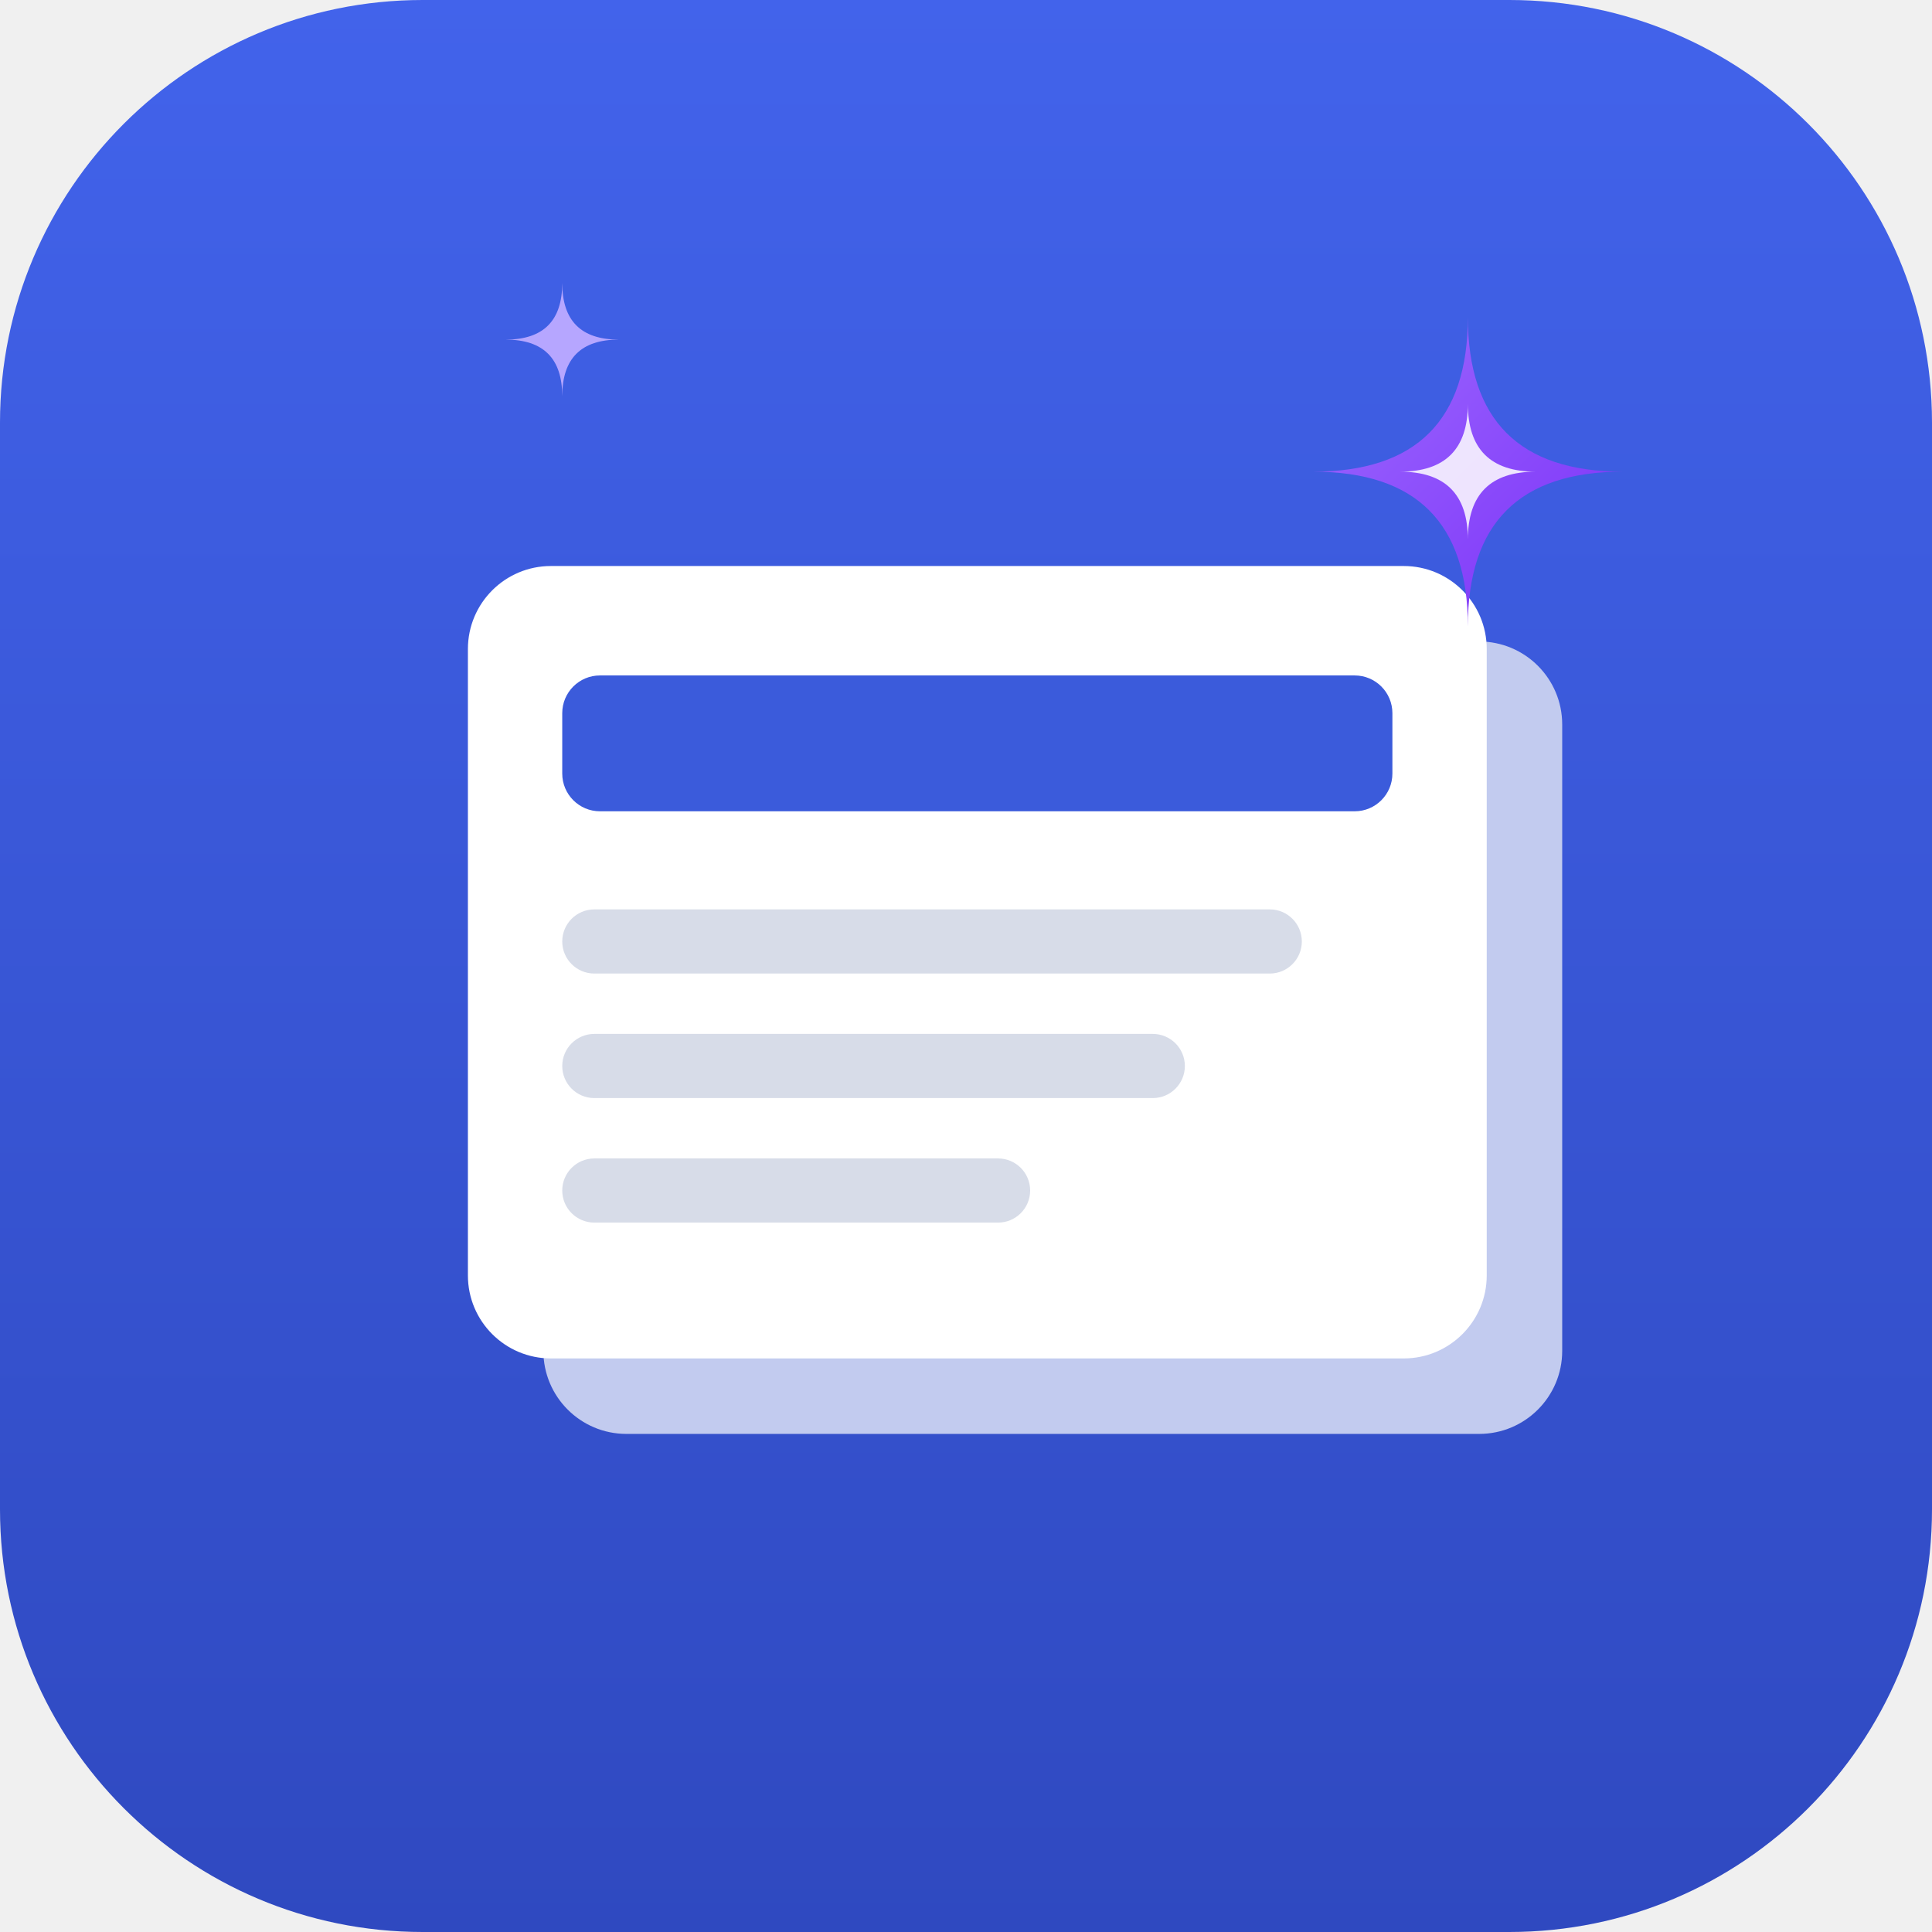
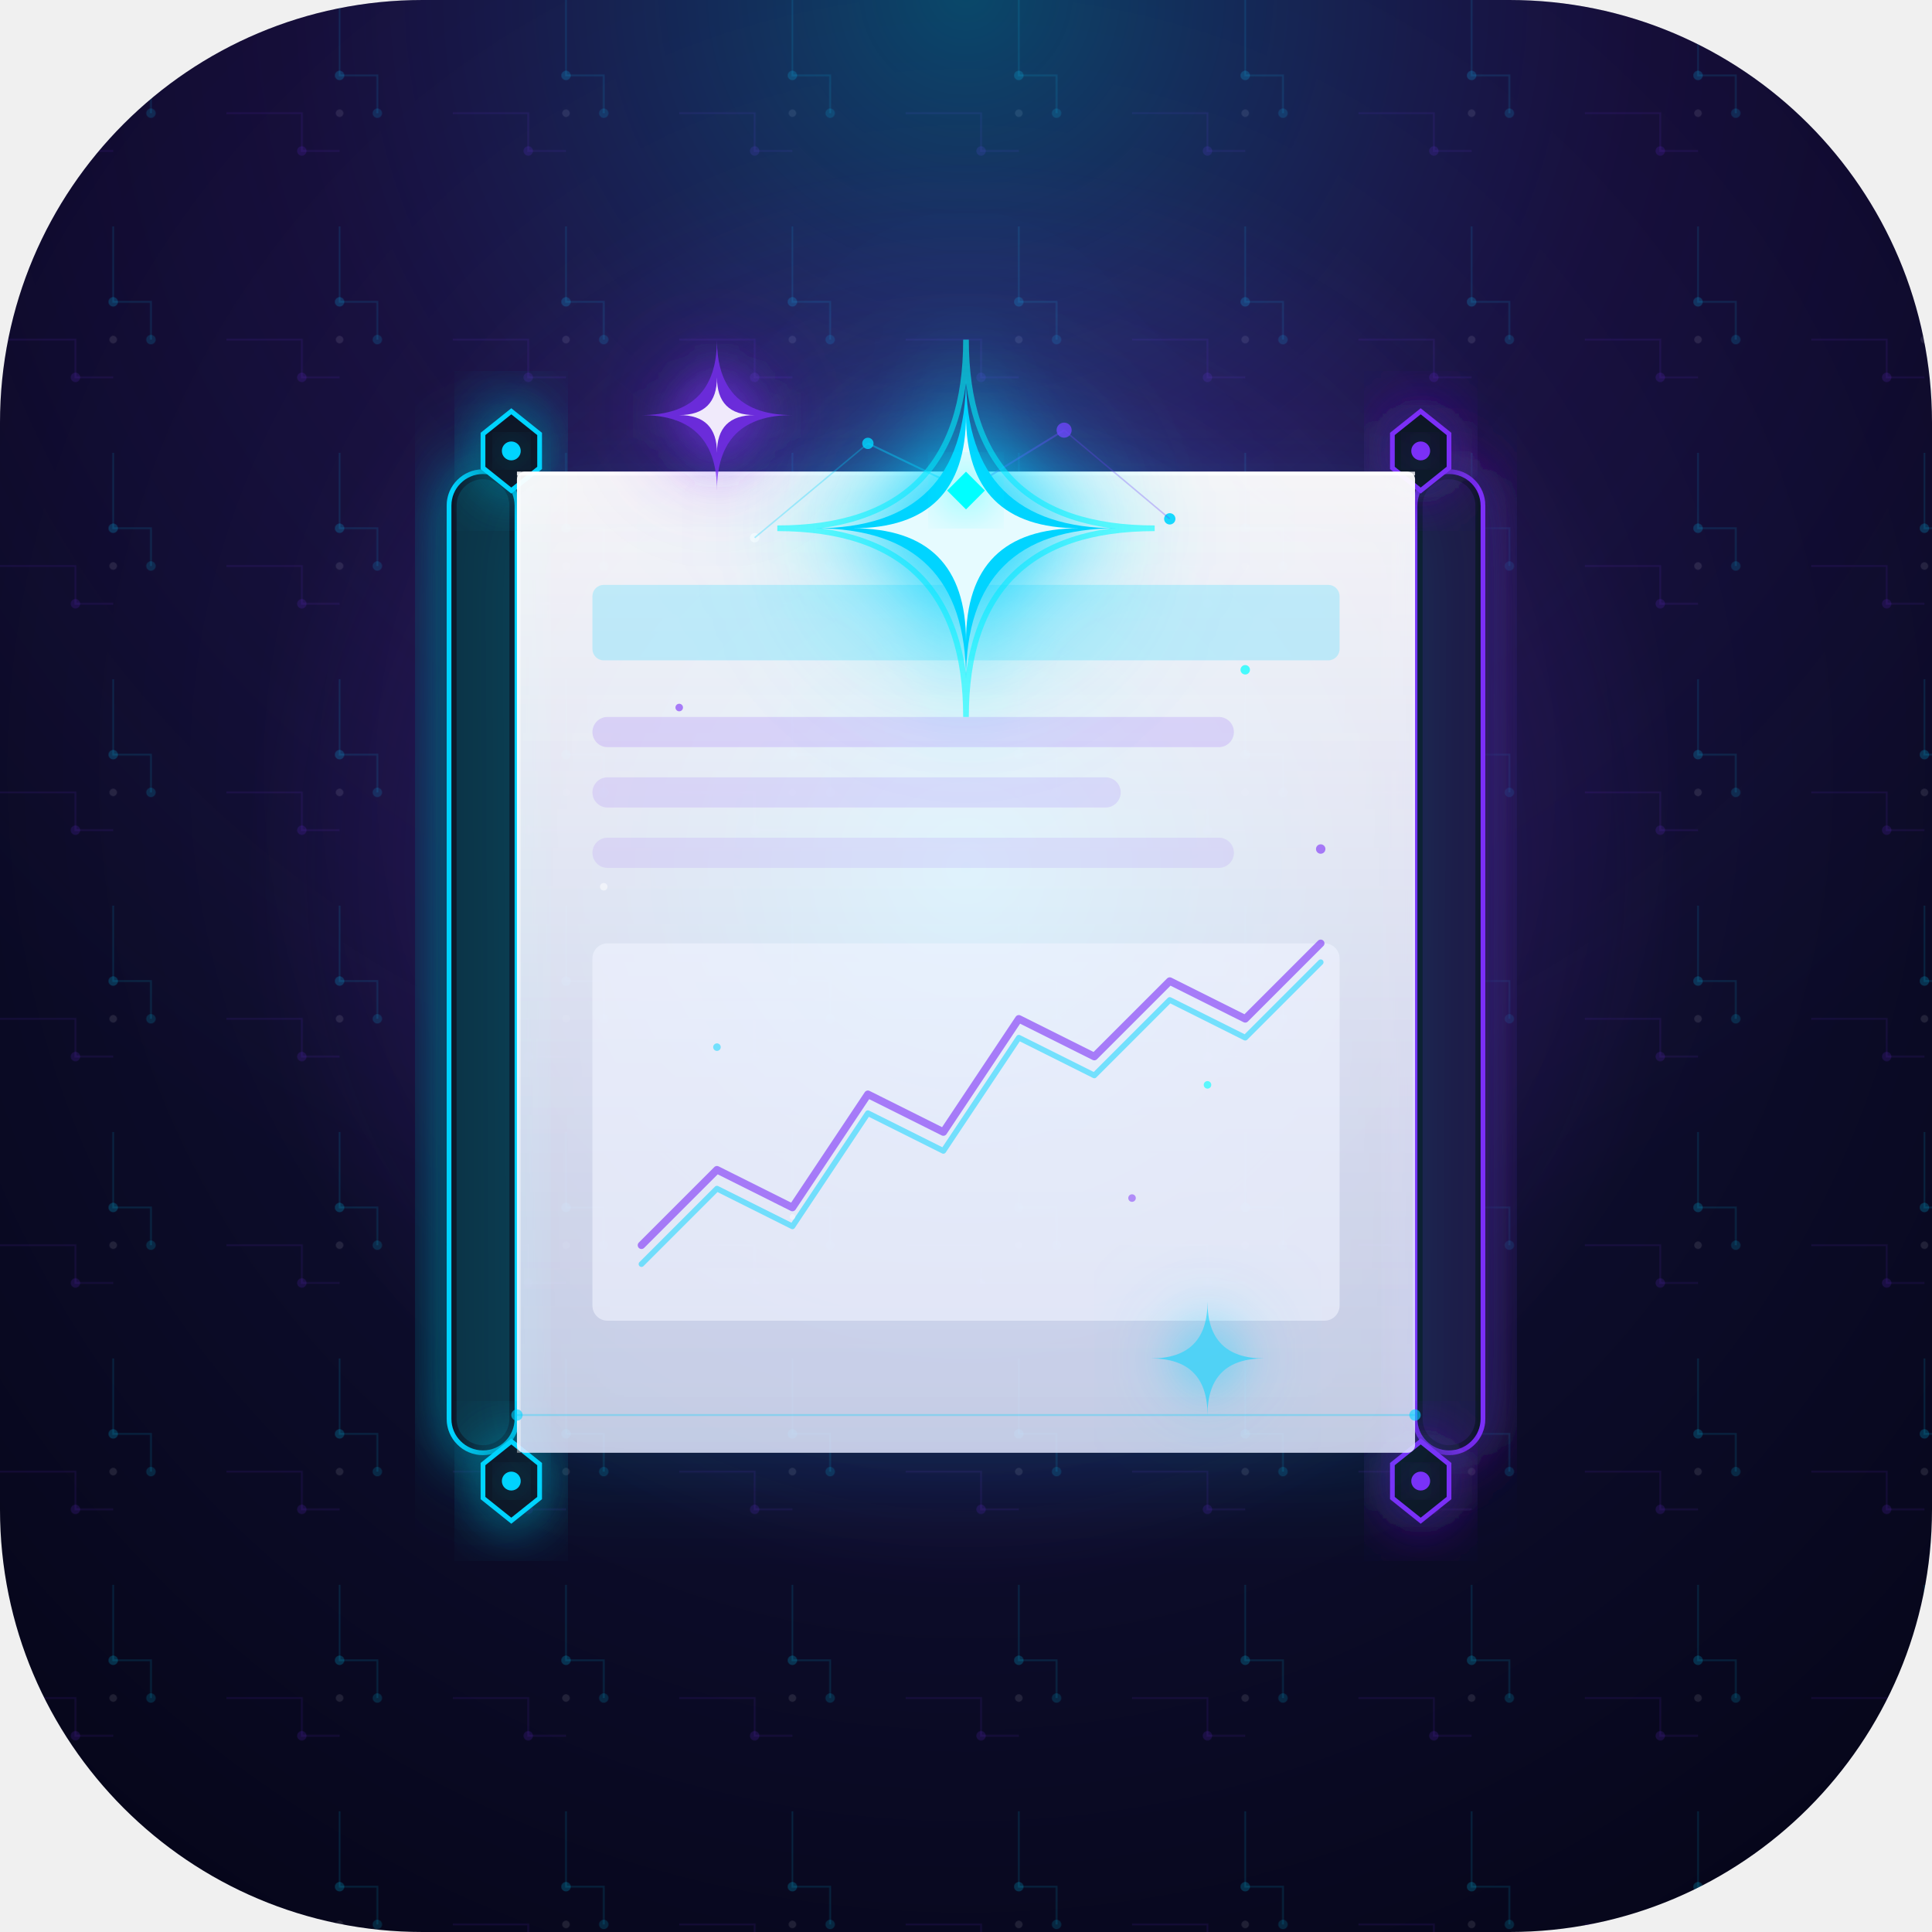
<svg xmlns="http://www.w3.org/2000/svg" width="1024" height="1024" viewBox="0 0 1024 1024">
  <defs>
-     <linearGradient id="bg" x1="0" y1="0" x2="0" y2="1">
-       <stop offset="0" stop-color="#4263eb" />
-       <stop offset="1" stop-color="#2f49c0" />
+     <radialGradient id="bg" cx="50%" cy="40%" r="75%">
+       <stop offset="0%" stop-color="#1a1a3e" />
+       <stop offset="50%" stop-color="#0d0d2b" />
+       <stop offset="100%" stop-color="#050518" />
+     </radialGradient>
+     <filter id="neonGlow" x="-50%" y="-50%" width="200%" height="200%">
+       <feGaussianBlur stdDeviation="12" result="blur1" />
+       <feGaussianBlur stdDeviation="24" result="blur2" />
+       <feMerge>
+         <feMergeNode in="blur2" />
+         <feMergeNode in="blur1" />
+         <feMergeNode in="SourceGraphic" />
+       </feMerge>
+     </filter>
+     <filter id="strongGlow" x="-50%" y="-50%" width="200%" height="200%">
+       <feGaussianBlur stdDeviation="20" result="blur1" />
+       <feGaussianBlur stdDeviation="40" result="blur2" />
+       <feMerge>
+         <feMergeNode in="blur2" />
+         <feMergeNode in="blur1" />
+         <feMergeNode in="SourceGraphic" />
+       </feMerge>
+     </filter>
+     <linearGradient id="paper" x1="0" y1="0" x2="0" y2="1">
+       <stop offset="0%" stop-color="#ffffff" stop-opacity="0.95" />
+       <stop offset="100%" stop-color="#e0e8ff" stop-opacity="0.85" />
    </linearGradient>
-     <linearGradient id="spark" x1="0" y1="0" x2="1" y2="1">
-       <stop offset="0" stop-color="#9d6bff" />
-       <stop offset="1" stop-color="#7B2FF7" />
+     <linearGradient id="scrollEdge" x1="0" y1="0" x2="1" y2="0">
+       <stop offset="0%" stop-color="#00d4ff" />
+       <stop offset="50%" stop-color="#7b2ff7" />
+       <stop offset="100%" stop-color="#00d4ff" />
    </linearGradient>
+     <radialGradient id="topGlow" cx="50%" cy="0%" r="70%">
+       <stop offset="0%" stop-color="#00d4ff" stop-opacity="0.3" />
+       <stop offset="50%" stop-color="#7b2ff7" stop-opacity="0.1" />
+       <stop offset="100%" stop-color="#7b2ff7" stop-opacity="0" />
+     </radialGradient>
+     <radialGradient id="coreGlow" cx="50%" cy="50%" r="50%">
+       <stop offset="0%" stop-color="#00ffff" stop-opacity="0.8" />
+       <stop offset="30%" stop-color="#00d4ff" stop-opacity="0.4" />
+       <stop offset="70%" stop-color="#7b2ff7" stop-opacity="0.1" />
+       <stop offset="100%" stop-color="#7b2ff7" stop-opacity="0" />
+     </radialGradient>
+     <pattern id="circuit" width="120" height="120" patternUnits="userSpaceOnUse">
+       <path d="M60,0 L60,40 L80,40 L80,60" fill="none" stroke="#00d4ff" stroke-width="1" opacity="0.12" />
+       <path d="M0,60 L40,60 L40,80 L60,80" fill="none" stroke="#7b2ff7" stroke-width="1" opacity="0.1" />
+       <circle cx="60" cy="40" r="2.5" fill="#00d4ff" opacity="0.2" />
+       <circle cx="80" cy="60" r="2.5" fill="#00d4ff" opacity="0.15" />
+       <circle cx="40" cy="80" r="2.5" fill="#7b2ff7" opacity="0.15" />
+       <circle cx="60" cy="60" r="2" fill="#ffffff" opacity="0.1" />
+     </pattern>
+     <filter id="shadow" x="-20%" y="-20%" width="140%" height="140%">
+       <feDropShadow dx="0" dy="12" stdDeviation="24" flood-color="#00d4ff" flood-opacity="0.15" />
+     </filter>
  </defs>
  <rect x="0" y="0" width="1024" height="1024" rx="224" ry="224" fill="url(#bg)" />
-   <rect x="288" y="340" width="540" height="420" rx="44" ry="44" fill="#c2cbef" />
-   <rect x="248" y="300" width="540" height="420" rx="44" ry="44" fill="#ffffff" />
-   <rect x="298" y="358" width="440" height="72" rx="20" ry="20" fill="#3b5bdb" />
-   <rect x="298" y="482" width="392" height="34" rx="17" ry="17" fill="#d7dce8" />
-   <rect x="298" y="548" width="330" height="34" rx="17" ry="17" fill="#d7dce8" />
-   <rect x="298" y="614" width="248" height="34" rx="17" ry="17" fill="#d7dce8" />
-   <path d="M778,168 Q778,250 696,250 Q778,250 778,332 Q778,250 860,250 Q778,250 778,168 Z" fill="url(#spark)" />
-   <path d="M778,214 Q778,250 742,250 Q778,250 778,286 Q778,250 814,250 Q778,250 778,214 Z" fill="#ffffff" opacity="0.85" />
-   <path d="M298,150 Q298,180 268,180 Q298,180 298,210 Q298,180 328,180 Q298,180 298,150 Z" fill="#b6a6ff" />
+   <rect x="0" y="0" width="1024" height="1024" rx="224" ry="224" fill="url(#circuit)" />
+   <rect x="0" y="0" width="1024" height="1024" rx="224" ry="224" fill="url(#topGlow)" />
+   <circle cx="512" cy="460" r="380" fill="url(#coreGlow)" />
+   <rect x="238" y="250" width="36" height="520" rx="18" fill="#0a1628" stroke="#00d4ff" stroke-width="2.5" filter="url(#neonGlow)" />
+   <rect x="242" y="254" width="28" height="512" rx="14" fill="#00d4ff" opacity="0.15" />
+   <rect x="750" y="250" width="36" height="520" rx="18" fill="#0a1628" stroke="#7b2ff7" stroke-width="2.5" filter="url(#neonGlow)" />
+   <rect x="754" y="254" width="28" height="512" rx="14" fill="#7b2ff7" opacity="0.15" />
+   <polygon points="256,230 271,218 286,230 286,248 271,260 256,248" fill="#0a1628" stroke="#00d4ff" stroke-width="2.5" filter="url(#neonGlow)" />
+   <polygon points="738,230 753,218 768,230 768,248 753,260 738,248" fill="#0a1628" stroke="#7b2ff7" stroke-width="2.5" filter="url(#neonGlow)" />
+   <polygon points="256,776 271,764 286,776 286,794 271,806 256,794" fill="#0a1628" stroke="#00d4ff" stroke-width="2.5" filter="url(#neonGlow)" />
+   <polygon points="738,776 753,764 768,776 768,794 753,806 738,794" fill="#0a1628" stroke="#7b2ff7" stroke-width="2.5" filter="url(#neonGlow)" />
+   <circle cx="271" cy="239" r="5" fill="#00d4ff" filter="url(#neonGlow)" />
+   <circle cx="753" cy="239" r="5" fill="#7b2ff7" filter="url(#neonGlow)" />
+   <circle cx="271" cy="785" r="5" fill="#00d4ff" filter="url(#neonGlow)" />
+   <circle cx="753" cy="785" r="5" fill="#7b2ff7" filter="url(#neonGlow)" />
+   <rect x="274" y="250" width="476" height="520" rx="4" fill="url(#paper)" filter="url(#shadow)" />
+   <rect x="314" y="310" width="396" height="40" rx="6" fill="#00d4ff" opacity="0.2" />
+   <rect x="314" y="380" width="340" height="16" rx="8" fill="#7b2ff7" opacity="0.15" />
+   <rect x="314" y="412" width="280" height="16" rx="8" fill="#7b2ff7" opacity="0.12" />
+   <rect x="314" y="444" width="340" height="16" rx="8" fill="#7b2ff7" opacity="0.1" />
+   <rect x="314" y="500" width="396" height="200" rx="8" fill="#f0f4ff" opacity="0.6" />
+   <polyline points="340,660 380,620 420,640 460,580 500,600 540,540 580,560 620,520 660,540 700,500" fill="none" stroke="#7b2ff7" stroke-width="4" stroke-linecap="round" stroke-linejoin="round" opacity="0.6" />
+   <polyline points="340,670 380,630 420,650 460,590 500,610 540,550 580,570 620,530 660,550 700,510" fill="none" stroke="#00d4ff" stroke-width="3" stroke-linecap="round" stroke-linejoin="round" opacity="0.5" />
+   <rect x="274" y="250" width="476" height="2" fill="#ffffff" opacity="0.8" />
+   <rect x="274" y="250" width="2" height="520" fill="#ffffff" opacity="0.4" />
+   <circle cx="512" cy="260" r="5" fill="#00ffff" filter="url(#neonGlow)" />
+   <circle cx="460" cy="235" r="3" fill="#00d4ff" opacity="0.8" />
+   <circle cx="564" cy="228" r="4" fill="#7b2ff7" opacity="0.8" />
+   <circle cx="400" cy="285" r="2.5" fill="#ffffff" opacity="0.7" />
+   <circle cx="620" cy="275" r="3" fill="#00d4ff" opacity="0.9" />
+   <circle cx="360" cy="375" r="2" fill="#7b2ff7" opacity="0.6" />
+   <circle cx="660" cy="355" r="2.5" fill="#00ffff" opacity="0.7" />
+   <circle cx="320" cy="470" r="2" fill="#ffffff" opacity="0.5" />
+   <circle cx="700" cy="450" r="2.5" fill="#7b2ff7" opacity="0.6" />
+   <circle cx="380" cy="555" r="2" fill="#00d4ff" opacity="0.5" />
+   <circle cx="640" cy="575" r="2" fill="#00ffff" opacity="0.6" />
+   <circle cx="420" cy="645" r="1.5" fill="#ffffff" opacity="0.4" />
+   <circle cx="600" cy="635" r="2" fill="#7b2ff7" opacity="0.5" />
+   <line x1="460" y1="235" x2="512" y2="260" stroke="#00d4ff" stroke-width="1" opacity="0.4" />
+   <line x1="564" y1="228" x2="512" y2="260" stroke="#7b2ff7" stroke-width="1" opacity="0.4" />
+   <line x1="400" y1="285" x2="460" y2="235" stroke="#00d4ff" stroke-width="0.8" opacity="0.3" />
+   <line x1="620" y1="275" x2="564" y2="228" stroke="#7b2ff7" stroke-width="0.8" opacity="0.3" />
+   <path d="M512,180 Q512,280 412,280 Q512,280 512,380 Q512,280 612,280 Q512,280 512,180 Z" fill="none" stroke="#00ffff" stroke-width="3" filter="url(#strongGlow)" opacity="0.6" />
+   <path d="M512,200 Q512,280 432,280 Q512,280 512,360 Q512,280 592,280 Q512,280 512,200 Z" fill="#00d4ff" filter="url(#strongGlow)" />
+   <path d="M512,220 Q512,280 452,280 Q512,280 512,340 Q512,280 572,280 Q512,280 512,220 Z" fill="#ffffff" opacity="0.9" />
+   <polygon points="512,250 522,260 512,270 502,260" fill="#00ffff" filter="url(#neonGlow)" />
+   <path d="M380,180 Q380,220 340,220 Q380,220 380,260 Q380,220 420,220 Q380,220 380,180 Z" fill="#7b2ff7" filter="url(#neonGlow)" opacity="0.8" />
+   <path d="M380,200 Q380,220 360,220 Q380,220 380,240 Q380,220 400,220 Q380,220 380,200 Z" fill="#ffffff" opacity="0.9" />
+   <path d="M640,690 Q640,720 610,720 Q640,720 640,750 Q640,720 670,720 Q640,720 640,690 Z" fill="#00d4ff" filter="url(#neonGlow)" opacity="0.6" />
+   <line x1="274" y1="750" x2="750" y2="750" stroke="#00d4ff" stroke-width="1" opacity="0.3" />
+   <circle cx="274" cy="750" r="3" fill="#00d4ff" opacity="0.6" />
+   <circle cx="750" cy="750" r="3" fill="#00d4ff" opacity="0.6" />
</svg>
